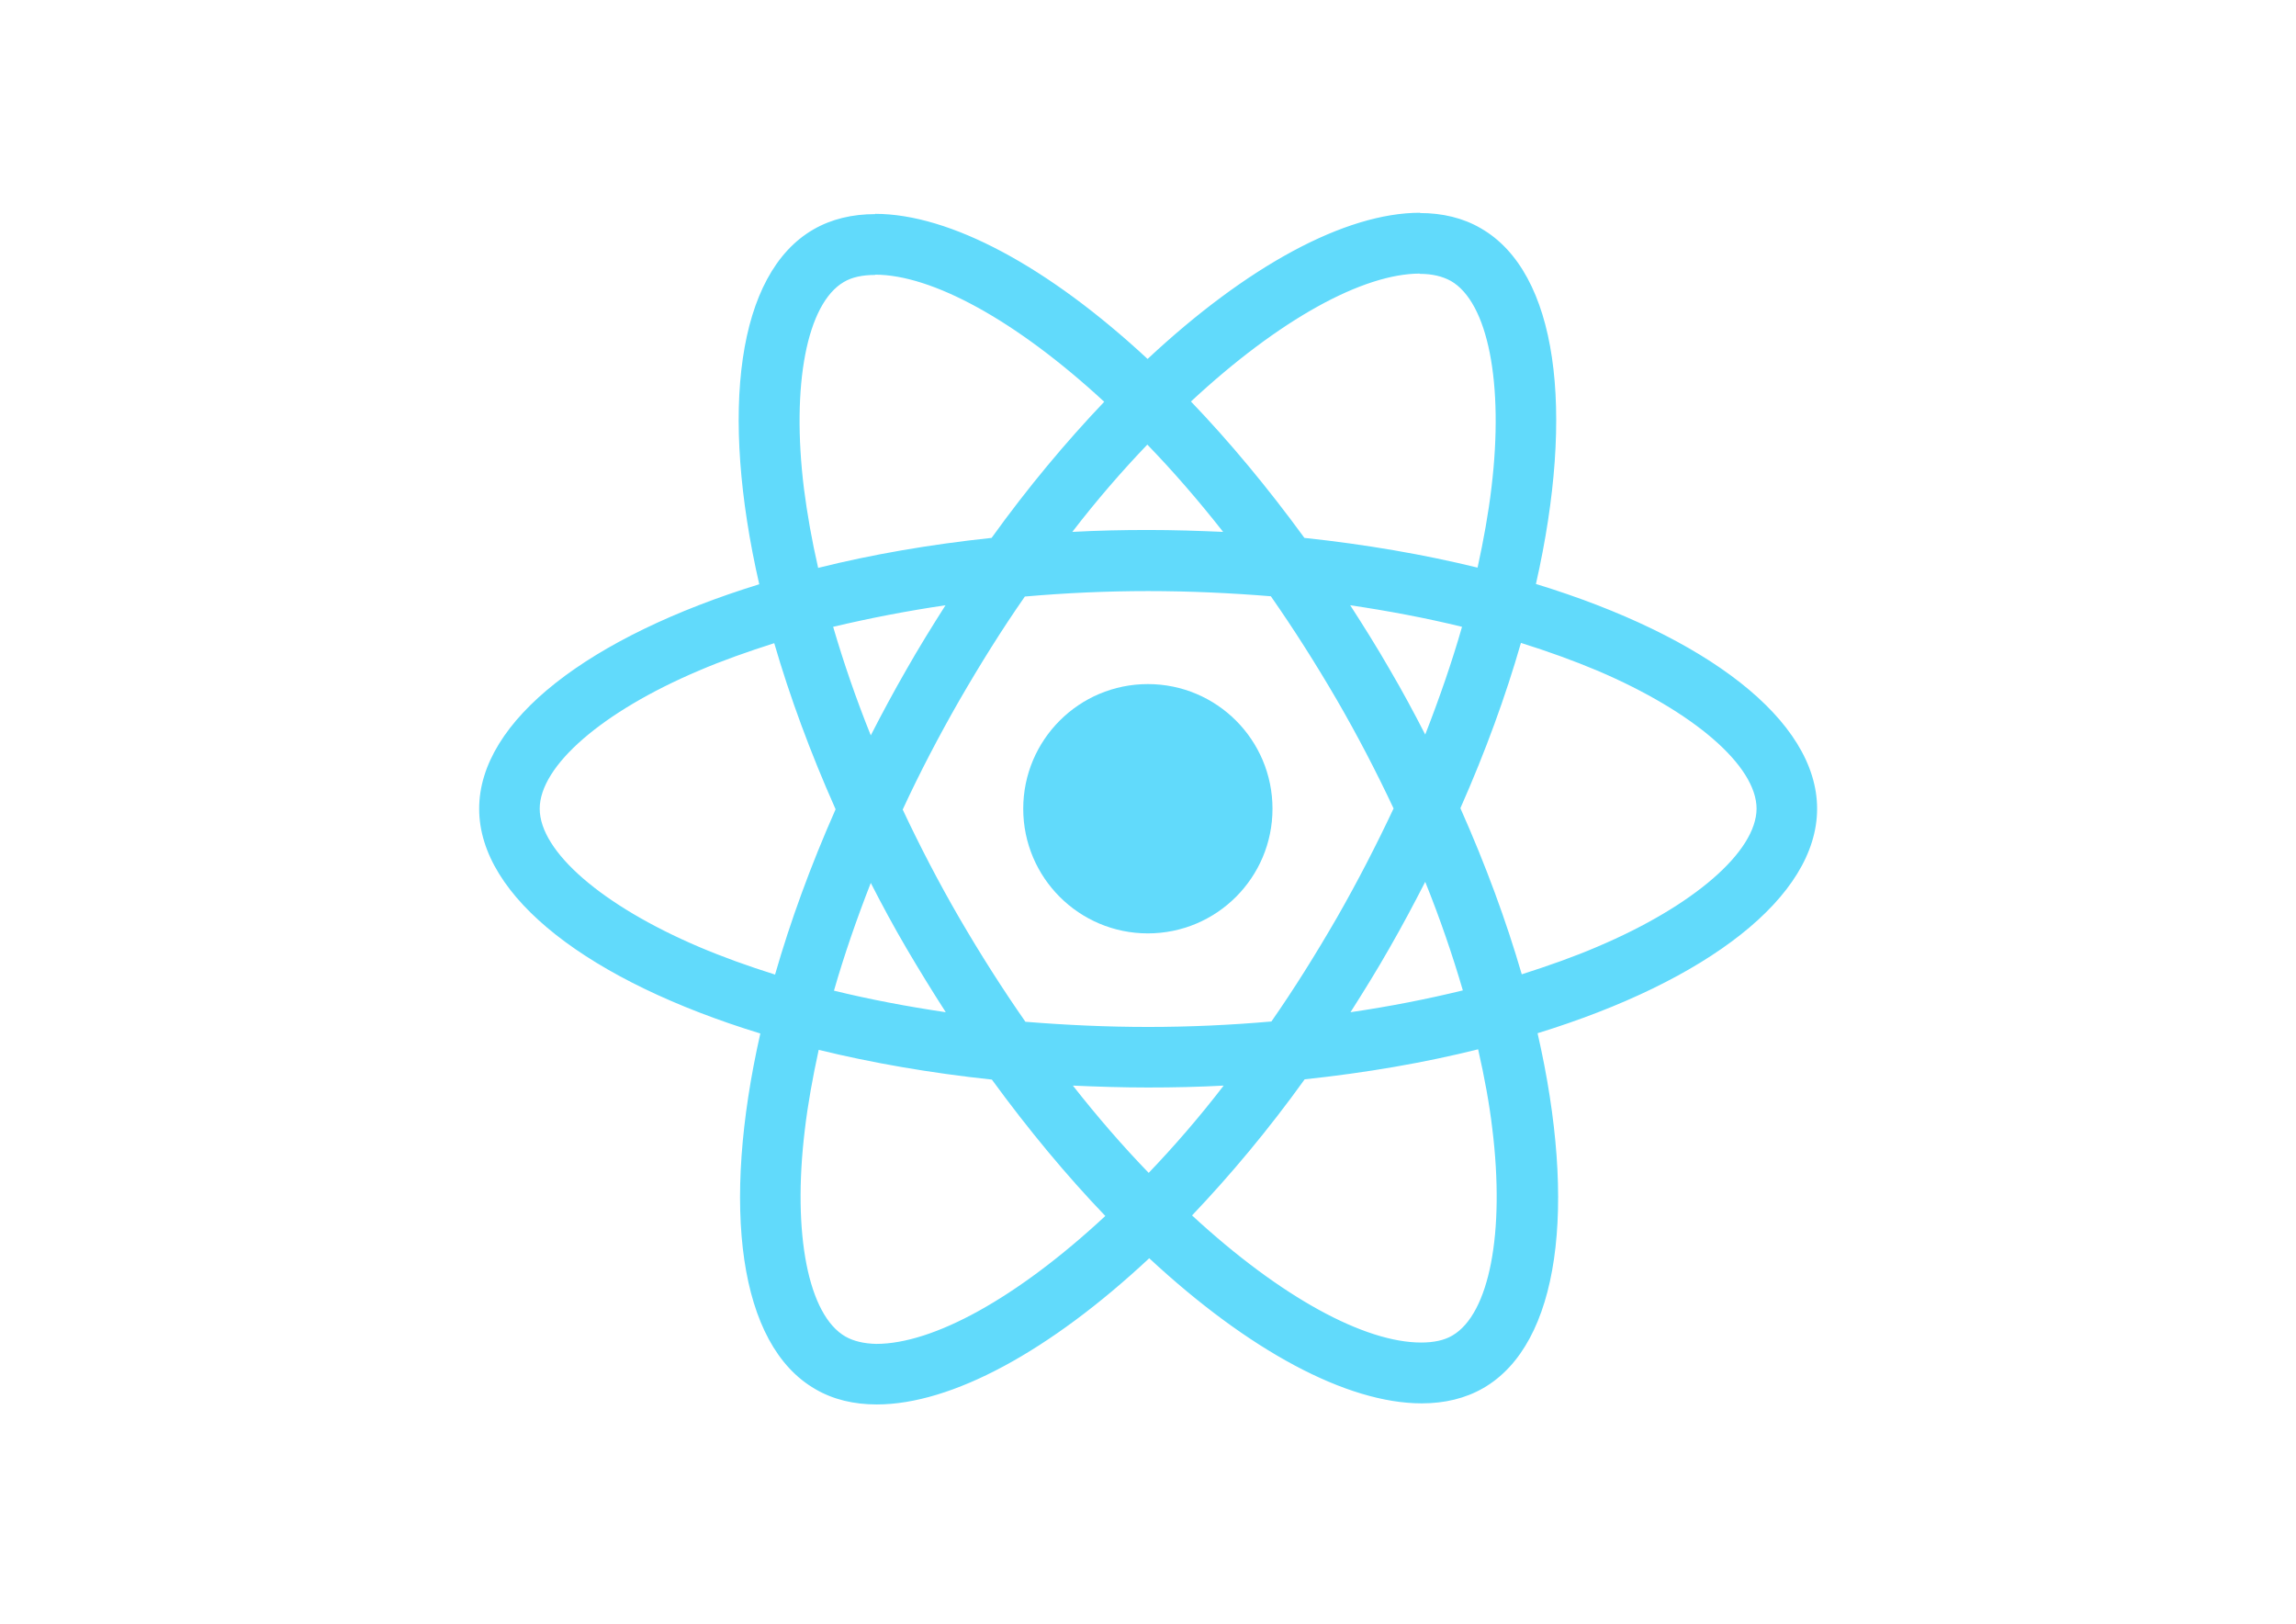
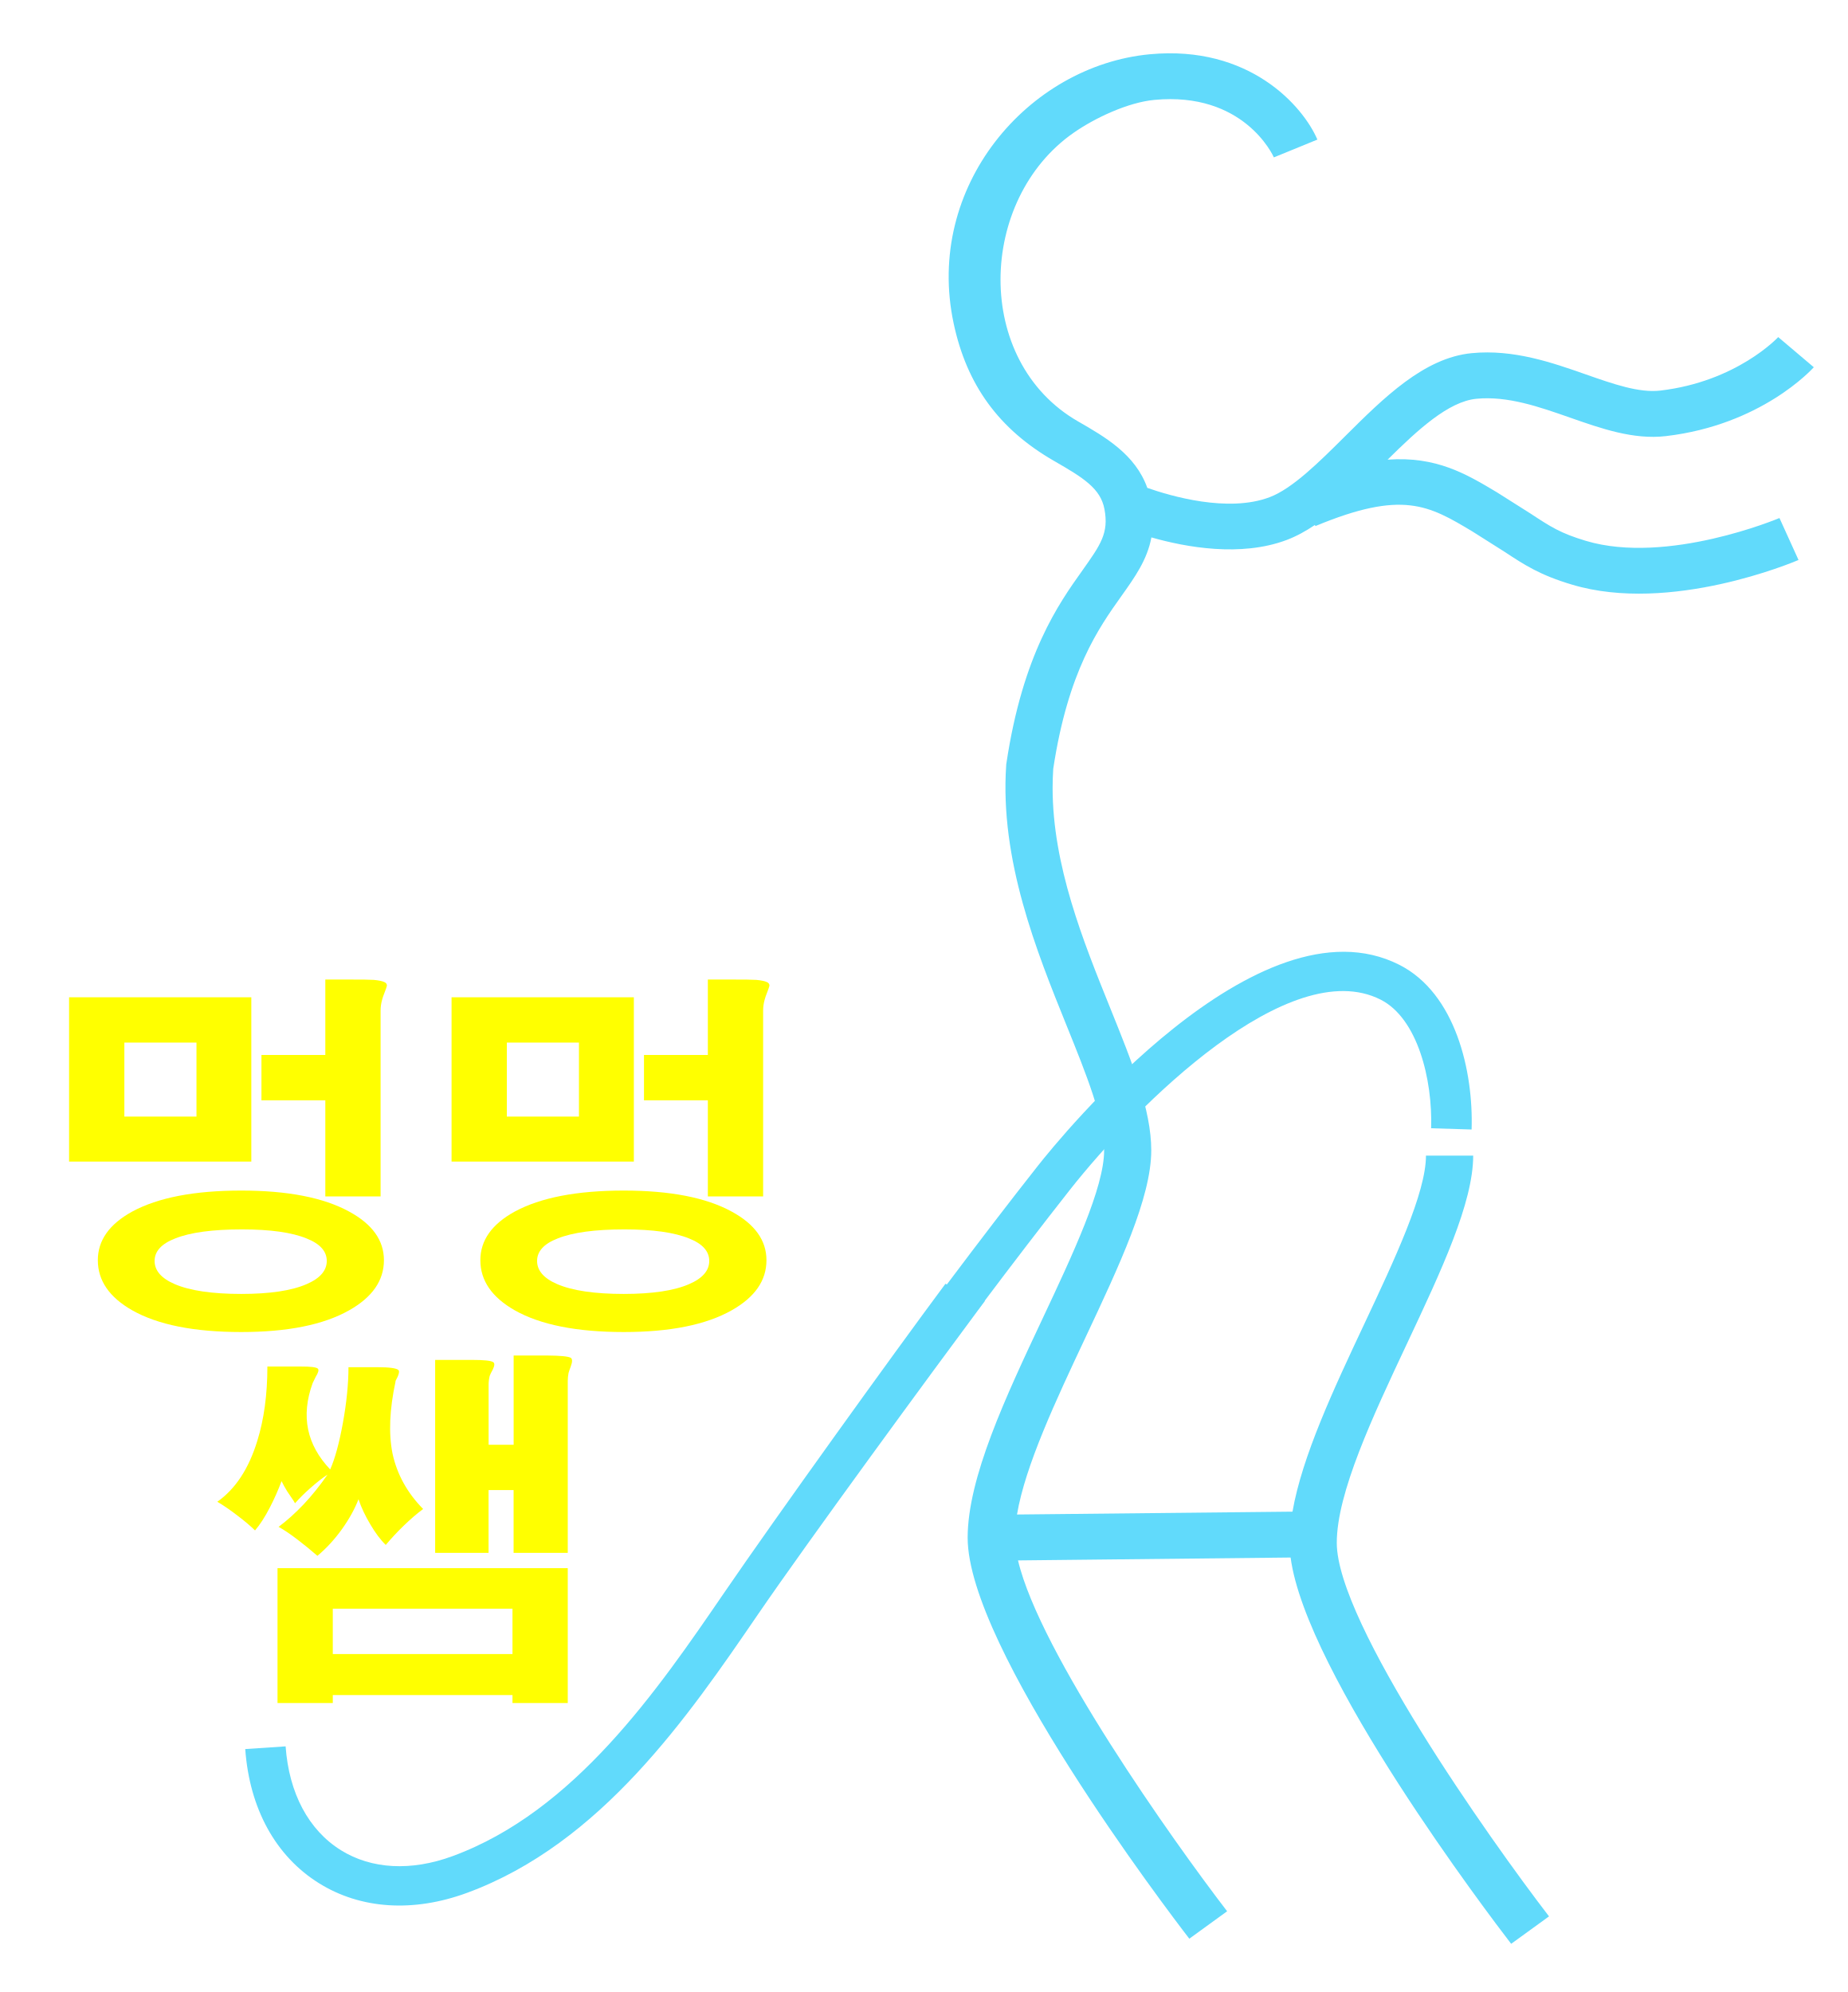
- <svg xmlns="http://www.w3.org/2000/svg" viewBox="0 0 841.9 595.3">
-   <g fill="#61DAFB">
-     <path d="M666.3 296.5c0-32.5-40.7-63.3-103.1-82.4 14.4-63.6 8-114.2-20.2-130.4-6.5-3.8-14.1-5.6-22.4-5.6v22.3c4.6 0 8.3.9 11.4 2.6 13.6 7.8 19.5 37.5 14.9 75.7-1.1 9.4-2.9 19.3-5.1 29.4-19.6-4.8-41-8.5-63.5-10.9-13.5-18.5-27.5-35.3-41.6-50 32.6-30.3 63.2-46.9 84-46.9V78c-27.5 0-63.5 19.6-99.9 53.6-36.4-33.8-72.4-53.2-99.9-53.2v22.3c20.7 0 51.4 16.5 84 46.6-14 14.7-28 31.4-41.3 49.9-22.6 2.4-44 6.1-63.6 11-2.3-10-4-19.7-5.2-29-4.7-38.2 1.1-67.9 14.6-75.8 3-1.8 6.9-2.6 11.5-2.6V78.5c-8.4 0-16 1.8-22.6 5.6-28.1 16.2-34.4 66.7-19.9 130.1-62.2 19.2-102.7 49.9-102.7 82.3 0 32.5 40.7 63.3 103.1 82.4-14.4 63.6-8 114.2 20.2 130.4 6.5 3.8 14.1 5.6 22.5 5.6 27.5 0 63.5-19.6 99.9-53.6 36.4 33.8 72.4 53.2 99.9 53.2 8.4 0 16-1.8 22.6-5.6 28.1-16.2 34.4-66.7 19.9-130.1 62-19.1 102.5-49.9 102.5-82.3zm-130.2-66.7c-3.7 12.9-8.3 26.2-13.5 39.5-4.1-8-8.4-16-13.1-24-4.6-8-9.5-15.8-14.4-23.4 14.2 2.1 27.9 4.7 41 7.9zm-45.8 106.5c-7.8 13.5-15.8 26.3-24.1 38.2-14.9 1.3-30 2-45.2 2-15.1 0-30.2-.7-45-1.9-8.3-11.9-16.4-24.6-24.2-38-7.6-13.1-14.5-26.4-20.8-39.8 6.2-13.4 13.2-26.8 20.7-39.9 7.8-13.5 15.8-26.3 24.1-38.2 14.9-1.3 30-2 45.2-2 15.1 0 30.2.7 45 1.9 8.3 11.9 16.4 24.6 24.2 38 7.6 13.1 14.5 26.4 20.8 39.8-6.3 13.4-13.2 26.8-20.7 39.9zm32.3-13c5.4 13.4 10 26.8 13.8 39.8-13.1 3.2-26.9 5.9-41.2 8 4.9-7.7 9.8-15.6 14.4-23.7 4.6-8 8.9-16.1 13-24.1zM421.2 430c-9.3-9.6-18.6-20.3-27.8-32 9 .4 18.2.7 27.5.7 9.4 0 18.7-.2 27.8-.7-9 11.7-18.3 22.4-27.5 32zm-74.4-58.9c-14.2-2.1-27.9-4.7-41-7.9 3.7-12.9 8.3-26.2 13.5-39.5 4.1 8 8.4 16 13.1 24 4.7 8 9.5 15.8 14.4 23.4zM420.7 163c9.3 9.6 18.6 20.3 27.8 32-9-.4-18.2-.7-27.5-.7-9.4 0-18.7.2-27.8.7 9-11.7 18.3-22.4 27.5-32zm-74 58.9c-4.9 7.7-9.8 15.6-14.4 23.7-4.6 8-8.9 16-13 24-5.4-13.4-10-26.8-13.8-39.8 13.1-3.1 26.9-5.8 41.2-7.9zm-90.5 125.2c-35.4-15.1-58.3-34.9-58.3-50.6 0-15.7 22.9-35.6 58.3-50.6 8.6-3.7 18-7 27.7-10.1 5.7 19.6 13.2 40 22.5 60.9-9.2 20.8-16.6 41.1-22.2 60.6-9.9-3.1-19.3-6.5-28-10.2zM310 490c-13.6-7.8-19.5-37.5-14.9-75.7 1.1-9.4 2.9-19.3 5.1-29.4 19.6 4.8 41 8.5 63.5 10.9 13.5 18.5 27.5 35.3 41.6 50-32.6 30.3-63.2 46.9-84 46.9-4.5-.1-8.3-1-11.3-2.7zm237.2-76.2c4.7 38.2-1.1 67.9-14.6 75.8-3 1.8-6.9 2.6-11.5 2.6-20.7 0-51.4-16.5-84-46.6 14-14.7 28-31.4 41.3-49.9 22.6-2.4 44-6.1 63.6-11 2.3 10.1 4.1 19.8 5.2 29.1zm38.5-66.7c-8.6 3.7-18 7-27.7 10.1-5.7-19.6-13.2-40-22.5-60.9 9.2-20.8 16.6-41.1 22.2-60.6 9.9 3.1 19.3 6.5 28.1 10.2 35.4 15.1 58.3 34.9 58.3 50.6-.1 15.7-23 35.6-58.4 50.6zM320.8 78.4z" />
-     <circle cx="420.9" cy="296.5" r="45.7" />
-     <path d="M520.5 78.1z" />
+ <svg xmlns="http://www.w3.org/2000/svg" version="1.1" id="레이어_1" x="0px" y="0px" viewBox="0 0 383 413" style="enable-background:new 0 0 383 413;" xml:space="preserve">
+   <style type="text/css">
+ 	.st1{fill:#61DAFB;}
+ 	.st3{fill:#FFFF00;}
+ </style>
+   <g>
+     <path class="st1" d="M306.06,82.68c6.48-0.63,13.04,1.67,19.4,3.9c6.48,2.27,13.17,4.62,19.87,3.84  c19.78-2.31,30.24-13.8,30.68-14.28l-7.38-6.25c-0.08,0.09-8.6,9.24-24.46,11.09c-4.39,0.51-9.73-1.36-15.38-3.34  c-7.04-2.47-15.01-5.26-23.7-4.42c-9.89,0.96-18.22,9.24-26.27,17.25c-5.35,5.32-10.88,10.83-15.64,12.62  c-8.63,3.26-20.55-0.26-25.34-1.94c-2.47-6.94-8.73-10.55-14.34-13.77c-21.82-12.54-20.77-46.05-0.92-59.86  c4.4-3.07,11.27-6.3,16.74-6.81c18.43-1.73,24.51,11.36,24.76,11.92l9.02-3.69c-2.99-6.97-14.1-19.63-34.73-17.69  c-25.22,2.37-46.74,27.4-40.67,55.82c2.71,12.72,9.34,21.9,20.82,28.5c6.13,3.52,9.64,5.72,10.44,10c0.93,4.95-0.8,7.37-4.57,12.69  c-4.93,6.92-12.37,17.39-15.76,40.01l-0.03,0.18l-0.01,0.18c-1.35,19.67,6.31,38.62,12.46,53.85c4.21,10.41,7.84,19.39,7.84,26.05  c0,7.72-6.49,21.52-12.77,34.87c-7.63,16.22-15.52,32.99-15.52,45.42c0,22.75,41.24,77.02,45.95,83.13l7.84-5.69  c-11.22-14.59-38.84-53.56-43.35-72.74l56.51-0.6c3.2,24.2,41.22,74.24,45.72,80.09l7.85-5.69c-12.24-15.91-44-60.84-44-77.44  c0-10.36,7.44-26.18,14.63-41.47c7.02-14.93,13.65-29.03,13.65-38.82h-9.79c0,7.72-6.49,21.52-12.77,34.87  c-6.37,13.55-12.91,27.48-14.9,38.95L210.83,314c1.7-10.11,8.02-23.57,14.18-36.67c7.02-14.93,13.65-29.03,13.65-38.82  c0-8.46-3.95-18.22-8.51-29.52c-5.62-13.92-11.94-29.55-11.94-45.67c0-1.3,0.05-2.61,0.13-3.92c3.07-20.26,9.44-29.22,14.09-35.76  c2.83-3.98,5.4-7.58,6.26-12.22c7.14,2.04,18.53,4.12,28.05,0.53c2.01-0.76,3.95-1.83,5.85-3.11l0.1,0.23  c18.08-7.52,23.51-4.28,32.5,1.09l6.61,4.18c4.3,2.83,7.41,4.88,14.11,6.88c20.37,6.09,45.86-4.66,46.93-5.12l-3.95-8.7  c-0.23,0.1-23.25,9.77-40.11,4.74c-5.29-1.58-7.36-2.94-11.49-5.66l-6.97-4.41c-6.4-3.83-12.57-7.5-22.66-6.77  C293.9,89.12,300.27,83.24,306.06,82.68z" />
+     <path class="st1" d="M150.12,330.23c-13.82,20.19-31.01,45.31-56.3,54.6c-8.58,3.16-16.8,2.72-23.15-1.23   c-6.7-4.17-10.77-11.82-11.46-21.53l-8.37,0.56c0.88,12.35,6.32,22.24,15.31,27.83c8.63,5.37,19.52,6.08,30.65,1.99   c27.81-10.22,45.83-36.55,60.31-57.71c10.66-15.57,35.83-49.9,47.08-65.04l-8.2-3.53C184.67,281.4,160.83,314.58,150.12,330.23z" />
+     <path class="st1" d="M215.1,241.78c-5.72,7.25-11.76,15.13-19.02,24.8l6.78,4.8c7.22-9.61,13.23-17.44,18.9-24.65   c14.04-17.83,45.59-49.02,64.44-39.48c7.67,3.88,10.8,16.54,10.48,26.67l8.39,0.26c0.39-12.06-3.3-28.23-14.99-34.15   C260.84,185.22,219.69,235.94,215.1,241.78z" />
+     <path class="st3" d="M52.1,206.77v34.06H14.32v-34.06H52.1z M72.39,251.2c4.8,2.61,7.2,5.96,7.2,10.08c0,4.21-2.4,7.67-7.2,10.38   c-5.32,3.01-12.78,4.51-22.38,4.51c-9.76,0-17.29-1.5-22.61-4.51c-4.75-2.71-7.12-6.17-7.12-10.38c0-4.11,2.37-7.47,7.12-10.08   c5.37-2.91,12.9-4.36,22.61-4.36C59.62,246.84,67.07,248.29,72.39,251.2z M25.78,231.5h14.95v-15.34H25.78V231.5z M36.31,256.77   c-2.84,1.1-4.26,2.66-4.26,4.66s1.39,3.61,4.18,4.81c3.15,1.35,7.74,2.03,13.78,2.03c5.94,0,10.45-0.68,13.55-2.03   c2.79-1.2,4.18-2.81,4.18-4.81s-1.39-3.56-4.18-4.66c-3.05-1.25-7.51-1.88-13.4-1.88C44.08,254.89,39.46,255.51,36.31,256.77z    M77.5,203.16c1.03,0.1,1.75,0.25,2.17,0.45c0.36,0.15,0.54,0.4,0.54,0.75c-0.05,0.25-0.21,0.7-0.46,1.35   c-0.26,0.65-0.44,1.18-0.54,1.58c-0.21,0.75-0.31,1.5-0.31,2.26v38.5H67.44v-19.92H54.2v-9.4h13.24v-15.64h5.58   C74.97,203.08,76.47,203.11,77.5,203.16z" />
+     <path class="st3" d="M131.4,206.77v34.06H93.61v-34.06H131.4z M151.69,251.2c4.8,2.61,7.2,5.96,7.2,10.08   c0,4.21-2.4,7.67-7.2,10.38c-5.32,3.01-12.78,4.51-22.38,4.51c-9.76,0-17.29-1.5-22.61-4.51c-4.75-2.71-7.12-6.17-7.12-10.38   c0-4.11,2.37-7.47,7.12-10.08c5.37-2.91,12.9-4.36,22.61-4.36C138.91,246.84,146.37,248.29,151.69,251.2z M105.07,231.5h14.95   v-15.34h-14.95V231.5z M115.6,256.77c-2.84,1.1-4.26,2.66-4.26,4.66s1.39,3.61,4.18,4.81c3.15,1.35,7.74,2.03,13.78,2.03   c5.94,0,10.45-0.68,13.55-2.03c2.79-1.2,4.18-2.81,4.18-4.81s-1.39-3.56-4.18-4.66c-3.05-1.25-7.51-1.88-13.4-1.88   C123.37,254.89,118.75,255.51,115.6,256.77z M156.8,203.16c1.03,0.1,1.75,0.25,2.17,0.45c0.36,0.15,0.54,0.4,0.54,0.75   c-0.05,0.25-0.21,0.7-0.46,1.35c-0.26,0.65-0.44,1.18-0.54,1.58c-0.21,0.75-0.31,1.5-0.31,2.26v38.5h-11.46v-19.92h-13.24v-9.4   h13.24v-15.64h5.58C154.27,203.08,155.76,203.11,156.8,203.16z" />
+     <path class="st3" d="M65.89,283.76c0.26,0.25,0.1,0.83-0.46,1.73l-0.62,1.28c-1.24,3.41-1.55,6.62-0.93,9.62   c0.62,2.96,2.14,5.71,4.57,8.27c0.98-2.21,1.86-5.41,2.63-9.62c0.77-4.26,1.16-8.12,1.16-11.58h5.96c2.53,0,4,0.2,4.41,0.6   c0.26,0.3,0.05,1.05-0.62,2.26v0.15c-1.24,5.76-1.45,10.73-0.62,14.89c0.93,4.31,3.05,8.15,6.35,11.5   c-1.29,0.95-2.63,2.11-4.03,3.46c-1.34,1.3-2.58,2.63-3.72,3.99c-1.08-1.05-2.14-2.46-3.17-4.21c-1.08-1.8-1.91-3.56-2.48-5.26   c-0.77,2-1.91,4.06-3.41,6.17c-1.55,2.16-3.25,4.01-5.11,5.56c-1.45-1.25-2.76-2.33-3.95-3.23c-1.55-1.2-2.92-2.13-4.1-2.78   c1.75-1.3,3.48-2.86,5.19-4.66c1.7-1.8,3.35-3.86,4.96-6.17c-1.08,0.7-2.32,1.68-3.72,2.93c-1.08,0.95-2.09,1.96-3.02,3.01   l-0.31-0.53c-0.57-0.85-1.01-1.5-1.32-1.95c-0.46-0.75-0.85-1.45-1.16-2.11c-0.72,1.91-1.52,3.71-2.4,5.41   c-1.03,2.01-2.07,3.61-3.1,4.81c-0.98-0.95-2.17-1.96-3.56-3.01c-1.55-1.2-2.97-2.18-4.26-2.93c3.77-2.66,6.53-6.87,8.29-12.63   c1.39-4.46,2.09-9.6,2.09-15.41h6.89C64.39,283.31,65.58,283.46,65.89,283.76z M117.7,325.12v27.97h-11.46v-1.65H68.99v1.65H57.53   v-27.97H117.7z M68.99,342.93h37.25v-9.4H68.99V342.93z M118.32,281.51c0.36,0.25,0.36,0.85,0,1.8c-0.21,0.55-0.36,1-0.46,1.35   c-0.1,0.55-0.16,1.1-0.16,1.65v35.64h-11.23v-13.01h-5.19v13.01H90.21v-40h7.67c2.43,0,3.87,0.15,4.34,0.45   c0.36,0.2,0.34,0.73-0.08,1.58c-0.31,0.55-0.52,0.98-0.62,1.28c-0.15,0.6-0.23,1.2-0.23,1.8v12.48h5.19v-18.5h7.05   C116.15,281.06,117.75,281.21,118.32,281.51z" />
  </g>
</svg>
